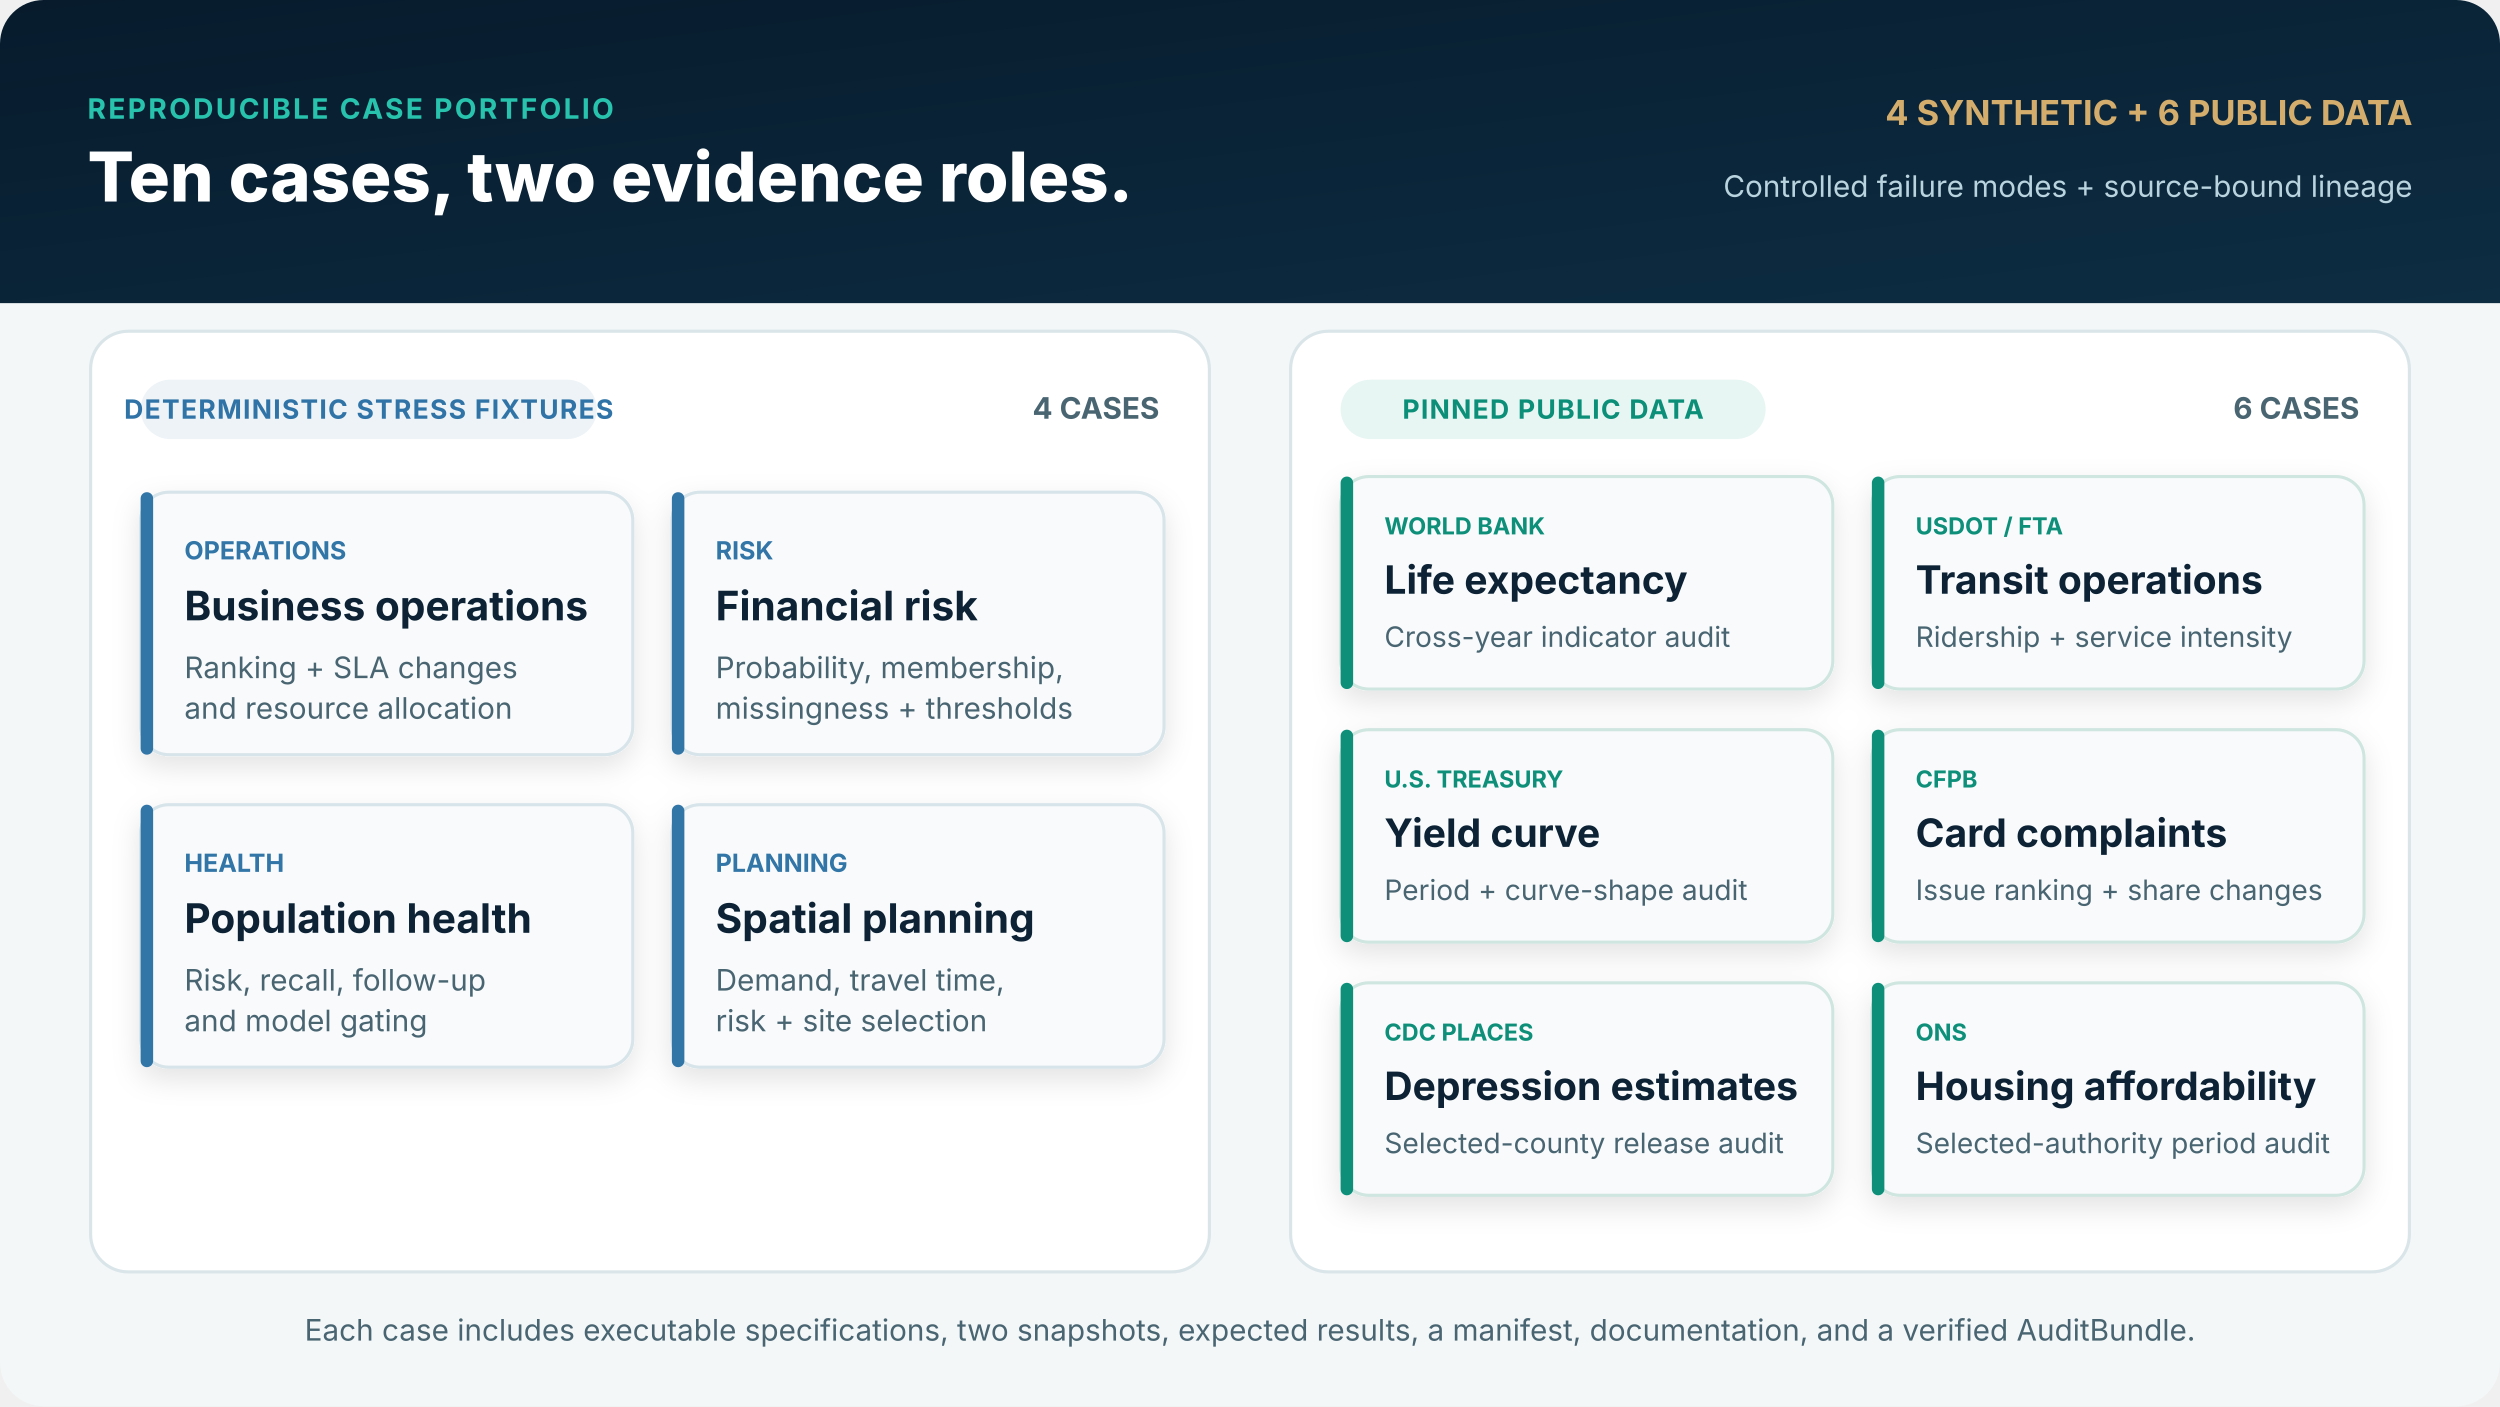
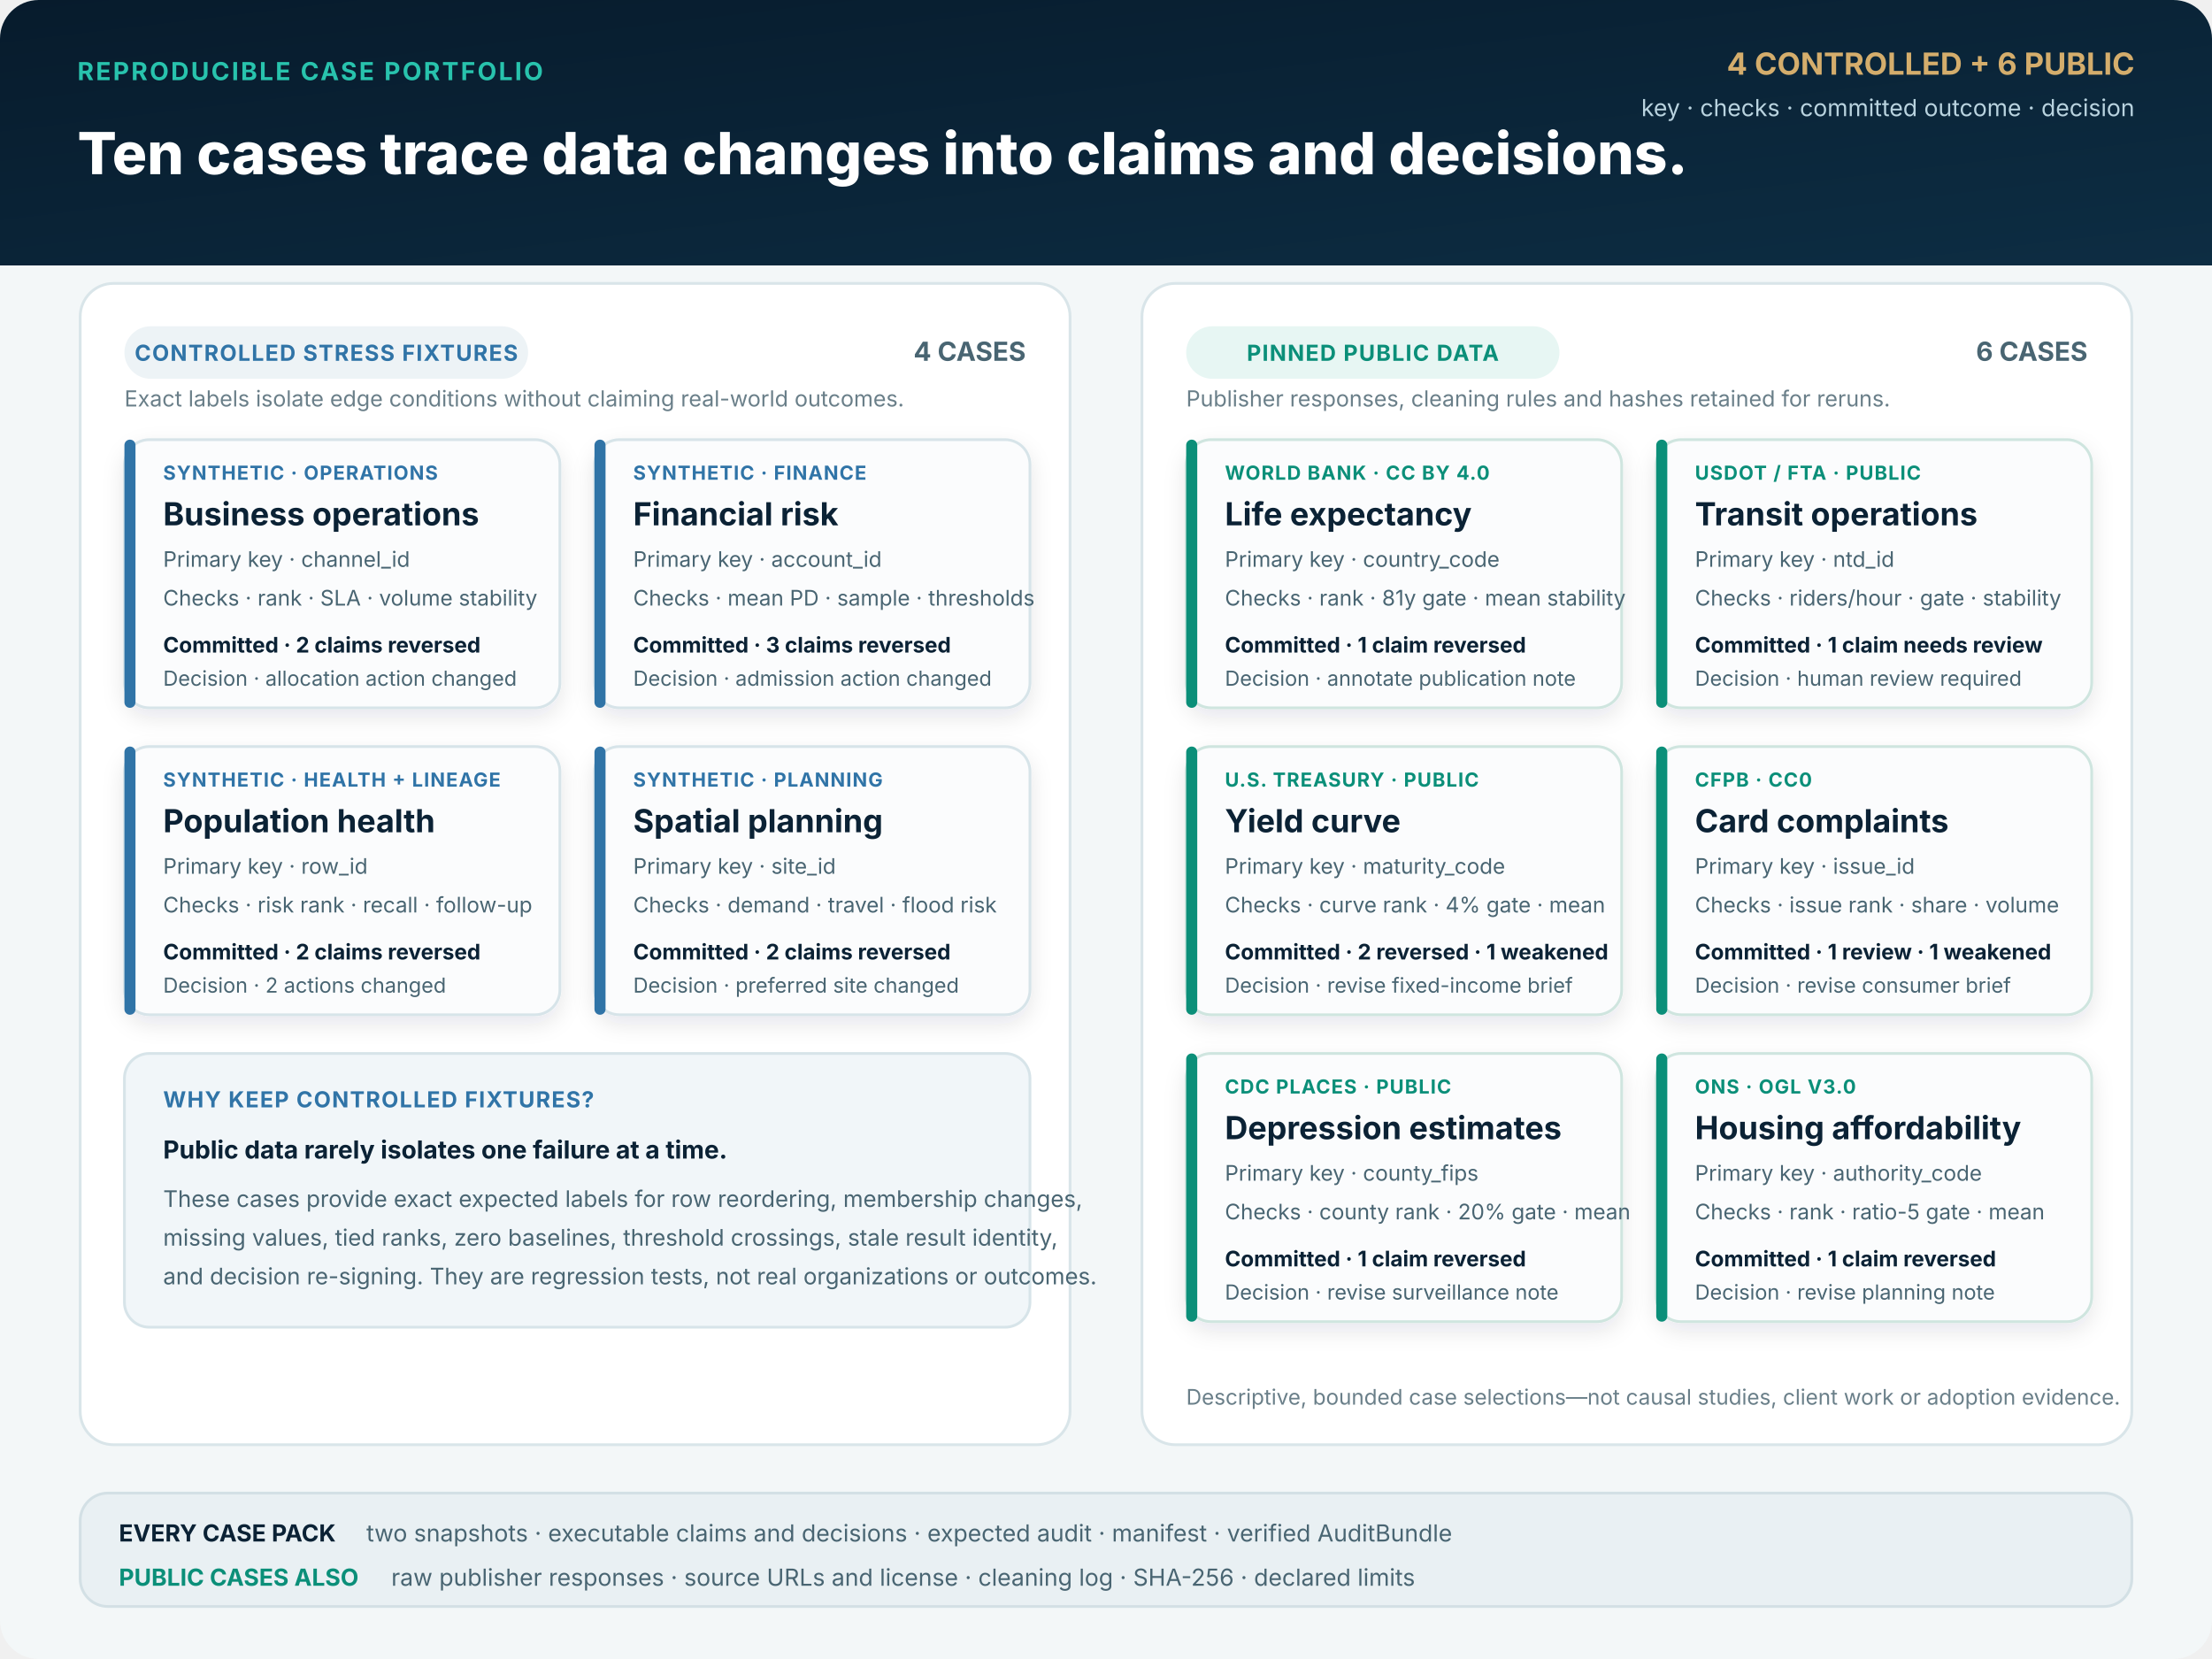
- <svg xmlns="http://www.w3.org/2000/svg" width="1600" height="900" viewBox="0 0 1600 900" role="img" aria-labelledby="title desc">
+ <svg xmlns="http://www.w3.org/2000/svg" width="1600" height="1200" viewBox="0 0 1600 1200" role="img" aria-labelledby="title desc">
  <defs>
    <linearGradient id="header" x1="0" y1="0" x2="1" y2="1">
      <stop offset="0" stop-color="#071b2c" />
      <stop offset="1" stop-color="#0d2d43" />
    </linearGradient>
    <filter id="shadow" x="-12%" y="-18%" width="124%" height="145%">
-       <feDropShadow dx="0" dy="7" stdDeviation="9" flood-color="#071b2c" flood-opacity="0.11" />
+       <feDropShadow dx="0" dy="6" stdDeviation="8" flood-color="#071b2c" flood-opacity="0.10" />
    </filter>
+     <style>
+       .sans { font-family: Inter, Arial, sans-serif; }
+       .eyebrow { font-size: 14px; font-weight: 750; letter-spacing: 0.7px; }
+       .card-title { fill: #0b2235; font-size: 23px; font-weight: 750; }
+       .meta { fill: #496572; font-size: 15.5px; }
+       .result { fill: #0b2235; font-size: 15.5px; font-weight: 700; }
+       .decision { fill: #496572; font-size: 15px; }
+       .card-bg { fill: #fbfcfd; stroke-width: 2; filter: url(#shadow); }
+     </style>
  </defs>
-   <rect width="1600" height="900" rx="28" fill="#f3f7f8" />
-   <path d="M28 0h1544a28 28 0 0 1 28 28v166H0V28A28 28 0 0 1 28 0z" fill="url(#header)" />
-   <text x="56" y="76" fill="#28c3ad" font-family="Inter, Arial, sans-serif" font-size="18" font-weight="750" letter-spacing="1.5">REPRODUCIBLE CASE PORTFOLIO</text>
-   <text x="56" y="129" fill="#ffffff" font-family="Inter, Arial, sans-serif" font-size="44" font-weight="760">Ten cases, two evidence roles.</text>
-   <text x="1544" y="80" fill="#d4ad6c" font-family="Inter, Arial, sans-serif" font-size="22" font-weight="700" text-anchor="end">4 SYNTHETIC + 6 PUBLIC DATA</text>
-   <text x="1544" y="126" fill="#b9d3df" font-family="Inter, Arial, sans-serif" font-size="19" text-anchor="end">Controlled failure modes + source-bound lineage</text>
-   <rect x="58" y="212" width="716" height="602" rx="24" fill="#ffffff" stroke="#d9e5e9" stroke-width="2" />
-   <rect x="826" y="212" width="716" height="602" rx="24" fill="#ffffff" stroke="#d9e5e9" stroke-width="2" />
-   <rect x="90" y="243" width="292" height="38" rx="19" fill="#edf3f6" />
-   <text x="236" y="268" fill="#3074a7" font-family="Inter, Arial, sans-serif" font-size="17" font-weight="750" text-anchor="middle" letter-spacing="0.8">DETERMINISTIC STRESS FIXTURES</text>
-   <text x="742" y="268" fill="#496572" font-family="Inter, Arial, sans-serif" font-size="19" font-weight="700" text-anchor="end">4 CASES</text>
-   <rect x="858" y="243" width="272" height="38" rx="19" fill="#e7f6f3" />
-   <text x="994" y="268" fill="#0b8f79" font-family="Inter, Arial, sans-serif" font-size="17" font-weight="750" text-anchor="middle" letter-spacing="0.8">PINNED PUBLIC DATA</text>
-   <text x="1510" y="268" fill="#496572" font-family="Inter, Arial, sans-serif" font-size="19" font-weight="700" text-anchor="end">6 CASES</text>
-   <g font-family="Inter, Arial, sans-serif" filter="url(#shadow)">
-     <g transform="translate(90 315)">
-       <rect width="315" height="168" rx="18" fill="#f8fafb" stroke="#d7e4e9" stroke-width="2" />
-       <rect width="8" height="168" rx="4" fill="#3074a7" />
-       <text x="28" y="43" fill="#3074a7" font-size="16" font-weight="750">OPERATIONS</text>
-       <text x="28" y="82" fill="#0b2235" font-size="26" font-weight="750">Business operations</text>
-       <text x="28" y="119" fill="#496572" font-size="19">Ranking + SLA changes</text>
-       <text x="28" y="145" fill="#496572" font-size="19">and resource allocation</text>
-     </g>
-     <g transform="translate(430 315)">
-       <rect width="315" height="168" rx="18" fill="#f8fafb" stroke="#d7e4e9" stroke-width="2" />
-       <rect width="8" height="168" rx="4" fill="#3074a7" />
-       <text x="28" y="43" fill="#3074a7" font-size="16" font-weight="750">RISK</text>
-       <text x="28" y="82" fill="#0b2235" font-size="26" font-weight="750">Financial risk</text>
-       <text x="28" y="119" fill="#496572" font-size="19">Probability, membership,</text>
-       <text x="28" y="145" fill="#496572" font-size="19">missingness + thresholds</text>
-     </g>
-     <g transform="translate(90 515)">
-       <rect width="315" height="168" rx="18" fill="#f8fafb" stroke="#d7e4e9" stroke-width="2" />
-       <rect width="8" height="168" rx="4" fill="#3074a7" />
-       <text x="28" y="43" fill="#3074a7" font-size="16" font-weight="750">HEALTH</text>
-       <text x="28" y="82" fill="#0b2235" font-size="26" font-weight="750">Population health</text>
-       <text x="28" y="119" fill="#496572" font-size="19">Risk, recall, follow-up</text>
-       <text x="28" y="145" fill="#496572" font-size="19">and model gating</text>
-     </g>
-     <g transform="translate(430 515)">
-       <rect width="315" height="168" rx="18" fill="#f8fafb" stroke="#d7e4e9" stroke-width="2" />
-       <rect width="8" height="168" rx="4" fill="#3074a7" />
-       <text x="28" y="43" fill="#3074a7" font-size="16" font-weight="750">PLANNING</text>
-       <text x="28" y="82" fill="#0b2235" font-size="26" font-weight="750">Spatial planning</text>
-       <text x="28" y="119" fill="#496572" font-size="19">Demand, travel time,</text>
-       <text x="28" y="145" fill="#496572" font-size="19">risk + site selection</text>
-     </g>
+   <rect width="1600" height="1200" rx="28" fill="#f3f7f8" />
+   <path d="M28 0h1544a28 28 0 0 1 28 28v164H0V28A28 28 0 0 1 28 0z" fill="url(#header)" />
+   <text x="56" y="58" fill="#28c3ad" class="sans" font-size="18" font-weight="750" letter-spacing="1.5">REPRODUCIBLE CASE PORTFOLIO</text>
+   <text x="56" y="126" fill="#ffffff" class="sans" font-size="42" font-weight="760">Ten cases trace data changes into claims and decisions.</text>
+   <text x="1544" y="54" fill="#d4ad6c" class="sans" font-size="22" font-weight="700" text-anchor="end">4 CONTROLLED + 6 PUBLIC</text>
+   <text x="1544" y="84" fill="#b9d3df" class="sans" font-size="17" text-anchor="end">key · checks · committed outcome · decision</text>
+   <rect x="58" y="205" width="716" height="840" rx="24" fill="#ffffff" stroke="#d9e5e9" stroke-width="2" />
+   <rect x="826" y="205" width="716" height="840" rx="24" fill="#ffffff" stroke="#d9e5e9" stroke-width="2" />
+   <rect x="90" y="236" width="292" height="38" rx="19" fill="#edf3f6" />
+   <text x="236" y="261" fill="#3074a7" class="sans" font-size="16" font-weight="750" text-anchor="middle" letter-spacing="0.8">CONTROLLED STRESS FIXTURES</text>
+   <text x="742" y="261" fill="#496572" class="sans" font-size="19" font-weight="700" text-anchor="end">4 CASES</text>
+   <text x="90" y="294" fill="#6a7f89" class="sans" font-size="16">Exact labels isolate edge conditions without claiming real-world outcomes.</text>
+   <rect x="858" y="236" width="270" height="38" rx="19" fill="#e7f6f3" />
+   <text x="993" y="261" fill="#0b8f79" class="sans" font-size="16" font-weight="750" text-anchor="middle" letter-spacing="0.8">PINNED PUBLIC DATA</text>
+   <text x="1510" y="261" fill="#496572" class="sans" font-size="19" font-weight="700" text-anchor="end">6 CASES</text>
+   <text x="858" y="294" fill="#6a7f89" class="sans" font-size="16">Publisher responses, cleaning rules and hashes retained for reruns.</text>
+   <g class="sans" transform="translate(90 318)">
+     <rect class="card-bg" width="315" height="194" rx="18" stroke="#d7e4e9" />
+     <rect width="8" height="194" rx="4" fill="#3074a7" />
+     <text x="28" y="29" fill="#3074a7" class="eyebrow">SYNTHETIC · OPERATIONS</text>
+     <text x="28" y="62" class="card-title">Business operations</text>
+     <text x="28" y="92" class="meta">Primary key · channel_id</text>
+     <text x="28" y="120" class="meta">Checks · rank · SLA · volume stability</text>
+     <text x="28" y="154" class="result">Committed · 2 claims reversed</text>
+     <text x="28" y="178" class="decision">Decision · allocation action changed</text>
  </g>
-   <g font-family="Inter, Arial, sans-serif" filter="url(#shadow)">
-     <g transform="translate(858 305)">
-       <rect width="315" height="136" rx="18" fill="#f8fafb" stroke="#cfe5df" stroke-width="2" />
-       <rect width="8" height="136" rx="4" fill="#0b8f79" />
-       <text x="28" y="37" fill="#0b8f79" font-size="15" font-weight="750">WORLD BANK</text>
-       <text x="28" y="75" fill="#0b2235" font-size="25" font-weight="750">Life expectancy</text>
-       <text x="28" y="109" fill="#496572" font-size="18">Cross-year indicator audit</text>
-     </g>
-     <g transform="translate(1198 305)">
-       <rect width="315" height="136" rx="18" fill="#f8fafb" stroke="#cfe5df" stroke-width="2" />
-       <rect width="8" height="136" rx="4" fill="#0b8f79" />
-       <text x="28" y="37" fill="#0b8f79" font-size="15" font-weight="750">USDOT / FTA</text>
-       <text x="28" y="75" fill="#0b2235" font-size="25" font-weight="750">Transit operations</text>
-       <text x="28" y="109" fill="#496572" font-size="18">Ridership + service intensity</text>
-     </g>
-     <g transform="translate(858 467)">
-       <rect width="315" height="136" rx="18" fill="#f8fafb" stroke="#cfe5df" stroke-width="2" />
-       <rect width="8" height="136" rx="4" fill="#0b8f79" />
-       <text x="28" y="37" fill="#0b8f79" font-size="15" font-weight="750">U.S. TREASURY</text>
-       <text x="28" y="75" fill="#0b2235" font-size="25" font-weight="750">Yield curve</text>
-       <text x="28" y="109" fill="#496572" font-size="18">Period + curve-shape audit</text>
-     </g>
-     <g transform="translate(1198 467)">
-       <rect width="315" height="136" rx="18" fill="#f8fafb" stroke="#cfe5df" stroke-width="2" />
-       <rect width="8" height="136" rx="4" fill="#0b8f79" />
-       <text x="28" y="37" fill="#0b8f79" font-size="15" font-weight="750">CFPB</text>
-       <text x="28" y="75" fill="#0b2235" font-size="25" font-weight="750">Card complaints</text>
-       <text x="28" y="109" fill="#496572" font-size="18">Issue ranking + share changes</text>
-     </g>
-     <g transform="translate(858 629)">
-       <rect width="315" height="136" rx="18" fill="#f8fafb" stroke="#cfe5df" stroke-width="2" />
-       <rect width="8" height="136" rx="4" fill="#0b8f79" />
-       <text x="28" y="37" fill="#0b8f79" font-size="15" font-weight="750">CDC PLACES</text>
-       <text x="28" y="75" fill="#0b2235" font-size="25" font-weight="750">Depression estimates</text>
-       <text x="28" y="109" fill="#496572" font-size="18">Selected-county release audit</text>
-     </g>
-     <g transform="translate(1198 629)">
-       <rect width="315" height="136" rx="18" fill="#f8fafb" stroke="#cfe5df" stroke-width="2" />
-       <rect width="8" height="136" rx="4" fill="#0b8f79" />
-       <text x="28" y="37" fill="#0b8f79" font-size="15" font-weight="750">ONS</text>
-       <text x="28" y="75" fill="#0b2235" font-size="25" font-weight="750">Housing affordability</text>
-       <text x="28" y="109" fill="#496572" font-size="18">Selected-authority period audit</text>
-     </g>
+   <g class="sans" transform="translate(430 318)">
+     <rect class="card-bg" width="315" height="194" rx="18" stroke="#d7e4e9" />
+     <rect width="8" height="194" rx="4" fill="#3074a7" />
+     <text x="28" y="29" fill="#3074a7" class="eyebrow">SYNTHETIC · FINANCE</text>
+     <text x="28" y="62" class="card-title">Financial risk</text>
+     <text x="28" y="92" class="meta">Primary key · account_id</text>
+     <text x="28" y="120" class="meta">Checks · mean PD · sample · thresholds</text>
+     <text x="28" y="154" class="result">Committed · 3 claims reversed</text>
+     <text x="28" y="178" class="decision">Decision · admission action changed</text>
  </g>
-   <text x="800" y="858" fill="#496572" font-family="Inter, Arial, sans-serif" font-size="19" text-anchor="middle">Each case includes executable specifications, two snapshots, expected results, a manifest, documentation, and a verified AuditBundle.</text>
+   <g class="sans" transform="translate(90 540)">
+     <rect class="card-bg" width="315" height="194" rx="18" stroke="#d7e4e9" />
+     <rect width="8" height="194" rx="4" fill="#3074a7" />
+     <text x="28" y="29" fill="#3074a7" class="eyebrow">SYNTHETIC · HEALTH + LINEAGE</text>
+     <text x="28" y="62" class="card-title">Population health</text>
+     <text x="28" y="92" class="meta">Primary key · row_id</text>
+     <text x="28" y="120" class="meta">Checks · risk rank · recall · follow-up</text>
+     <text x="28" y="154" class="result">Committed · 2 claims reversed</text>
+     <text x="28" y="178" class="decision">Decision · 2 actions changed</text>
+   </g>
+   <g class="sans" transform="translate(430 540)">
+     <rect class="card-bg" width="315" height="194" rx="18" stroke="#d7e4e9" />
+     <rect width="8" height="194" rx="4" fill="#3074a7" />
+     <text x="28" y="29" fill="#3074a7" class="eyebrow">SYNTHETIC · PLANNING</text>
+     <text x="28" y="62" class="card-title">Spatial planning</text>
+     <text x="28" y="92" class="meta">Primary key · site_id</text>
+     <text x="28" y="120" class="meta">Checks · demand · travel · flood risk</text>
+     <text x="28" y="154" class="result">Committed · 2 claims reversed</text>
+     <text x="28" y="178" class="decision">Decision · preferred site changed</text>
+   </g>
+   <g class="sans" transform="translate(90 762)">
+     <rect width="655" height="198" rx="18" fill="#f1f6f9" stroke="#d7e4e9" stroke-width="2" />
+     <text x="28" y="39" fill="#3074a7" font-size="16" font-weight="750" letter-spacing="0.8">WHY KEEP CONTROLLED FIXTURES?</text>
+     <text x="28" y="76" fill="#0b2235" font-size="18" font-weight="700">Public data rarely isolates one failure at a time.</text>
+     <text x="28" y="111" fill="#496572" font-size="16.5">These cases provide exact expected labels for row reordering, membership changes,</text>
+     <text x="28" y="139" fill="#496572" font-size="16.5">missing values, tied ranks, zero baselines, threshold crossings, stale result identity,</text>
+     <text x="28" y="167" fill="#496572" font-size="16.5">and decision re-signing. They are regression tests, not real organizations or outcomes.</text>
+   </g>
+   <g class="sans" transform="translate(858 318)">
+     <rect class="card-bg" width="315" height="194" rx="18" stroke="#cfe5df" />
+     <rect width="8" height="194" rx="4" fill="#0b8f79" />
+     <text x="28" y="29" fill="#0b8f79" class="eyebrow">WORLD BANK · CC BY 4.0</text>
+     <text x="28" y="62" class="card-title">Life expectancy</text>
+     <text x="28" y="92" class="meta">Primary key · country_code</text>
+     <text x="28" y="120" class="meta">Checks · rank · 81y gate · mean stability</text>
+     <text x="28" y="154" class="result">Committed · 1 claim reversed</text>
+     <text x="28" y="178" class="decision">Decision · annotate publication note</text>
+   </g>
+   <g class="sans" transform="translate(1198 318)">
+     <rect class="card-bg" width="315" height="194" rx="18" stroke="#cfe5df" />
+     <rect width="8" height="194" rx="4" fill="#0b8f79" />
+     <text x="28" y="29" fill="#0b8f79" class="eyebrow">USDOT / FTA · PUBLIC</text>
+     <text x="28" y="62" class="card-title">Transit operations</text>
+     <text x="28" y="92" class="meta">Primary key · ntd_id</text>
+     <text x="28" y="120" class="meta">Checks · riders/hour · gate · stability</text>
+     <text x="28" y="154" class="result">Committed · 1 claim needs review</text>
+     <text x="28" y="178" class="decision">Decision · human review required</text>
+   </g>
+   <g class="sans" transform="translate(858 540)">
+     <rect class="card-bg" width="315" height="194" rx="18" stroke="#cfe5df" />
+     <rect width="8" height="194" rx="4" fill="#0b8f79" />
+     <text x="28" y="29" fill="#0b8f79" class="eyebrow">U.S. TREASURY · PUBLIC</text>
+     <text x="28" y="62" class="card-title">Yield curve</text>
+     <text x="28" y="92" class="meta">Primary key · maturity_code</text>
+     <text x="28" y="120" class="meta">Checks · curve rank · 4% gate · mean</text>
+     <text x="28" y="154" class="result">Committed · 2 reversed · 1 weakened</text>
+     <text x="28" y="178" class="decision">Decision · revise fixed-income brief</text>
+   </g>
+   <g class="sans" transform="translate(1198 540)">
+     <rect class="card-bg" width="315" height="194" rx="18" stroke="#cfe5df" />
+     <rect width="8" height="194" rx="4" fill="#0b8f79" />
+     <text x="28" y="29" fill="#0b8f79" class="eyebrow">CFPB · CC0</text>
+     <text x="28" y="62" class="card-title">Card complaints</text>
+     <text x="28" y="92" class="meta">Primary key · issue_id</text>
+     <text x="28" y="120" class="meta">Checks · issue rank · share · volume</text>
+     <text x="28" y="154" class="result">Committed · 1 review · 1 weakened</text>
+     <text x="28" y="178" class="decision">Decision · revise consumer brief</text>
+   </g>
+   <g class="sans" transform="translate(858 762)">
+     <rect class="card-bg" width="315" height="194" rx="18" stroke="#cfe5df" />
+     <rect width="8" height="194" rx="4" fill="#0b8f79" />
+     <text x="28" y="29" fill="#0b8f79" class="eyebrow">CDC PLACES · PUBLIC</text>
+     <text x="28" y="62" class="card-title">Depression estimates</text>
+     <text x="28" y="92" class="meta">Primary key · county_fips</text>
+     <text x="28" y="120" class="meta">Checks · county rank · 20% gate · mean</text>
+     <text x="28" y="154" class="result">Committed · 1 claim reversed</text>
+     <text x="28" y="178" class="decision">Decision · revise surveillance note</text>
+   </g>
+   <g class="sans" transform="translate(1198 762)">
+     <rect class="card-bg" width="315" height="194" rx="18" stroke="#cfe5df" />
+     <rect width="8" height="194" rx="4" fill="#0b8f79" />
+     <text x="28" y="29" fill="#0b8f79" class="eyebrow">ONS · OGL V3.0</text>
+     <text x="28" y="62" class="card-title">Housing affordability</text>
+     <text x="28" y="92" class="meta">Primary key · authority_code</text>
+     <text x="28" y="120" class="meta">Checks · rank · ratio-5 gate · mean</text>
+     <text x="28" y="154" class="result">Committed · 1 claim reversed</text>
+     <text x="28" y="178" class="decision">Decision · revise planning note</text>
+   </g>
+   <text x="858" y="1016" fill="#6a7f89" class="sans" font-size="15.5">Descriptive, bounded case selections—not causal studies, client work or adoption evidence.</text>
+   <rect x="58" y="1080" width="1484" height="82" rx="20" fill="#e9f0f3" stroke="#d3e0e5" stroke-width="2" />
+   <text x="86" y="1115" fill="#0b2235" class="sans" font-size="17" font-weight="750">EVERY CASE PACK</text>
+   <text x="265" y="1115" fill="#496572" class="sans" font-size="17">two snapshots · executable claims and decisions · expected audit · manifest · verified AuditBundle</text>
+   <text x="86" y="1147" fill="#0b8f79" class="sans" font-size="17" font-weight="750">PUBLIC CASES ALSO</text>
+   <text x="283" y="1147" fill="#496572" class="sans" font-size="17">raw publisher responses · source URLs and license · cleaning log · SHA-256 · declared limits</text>
</svg>
